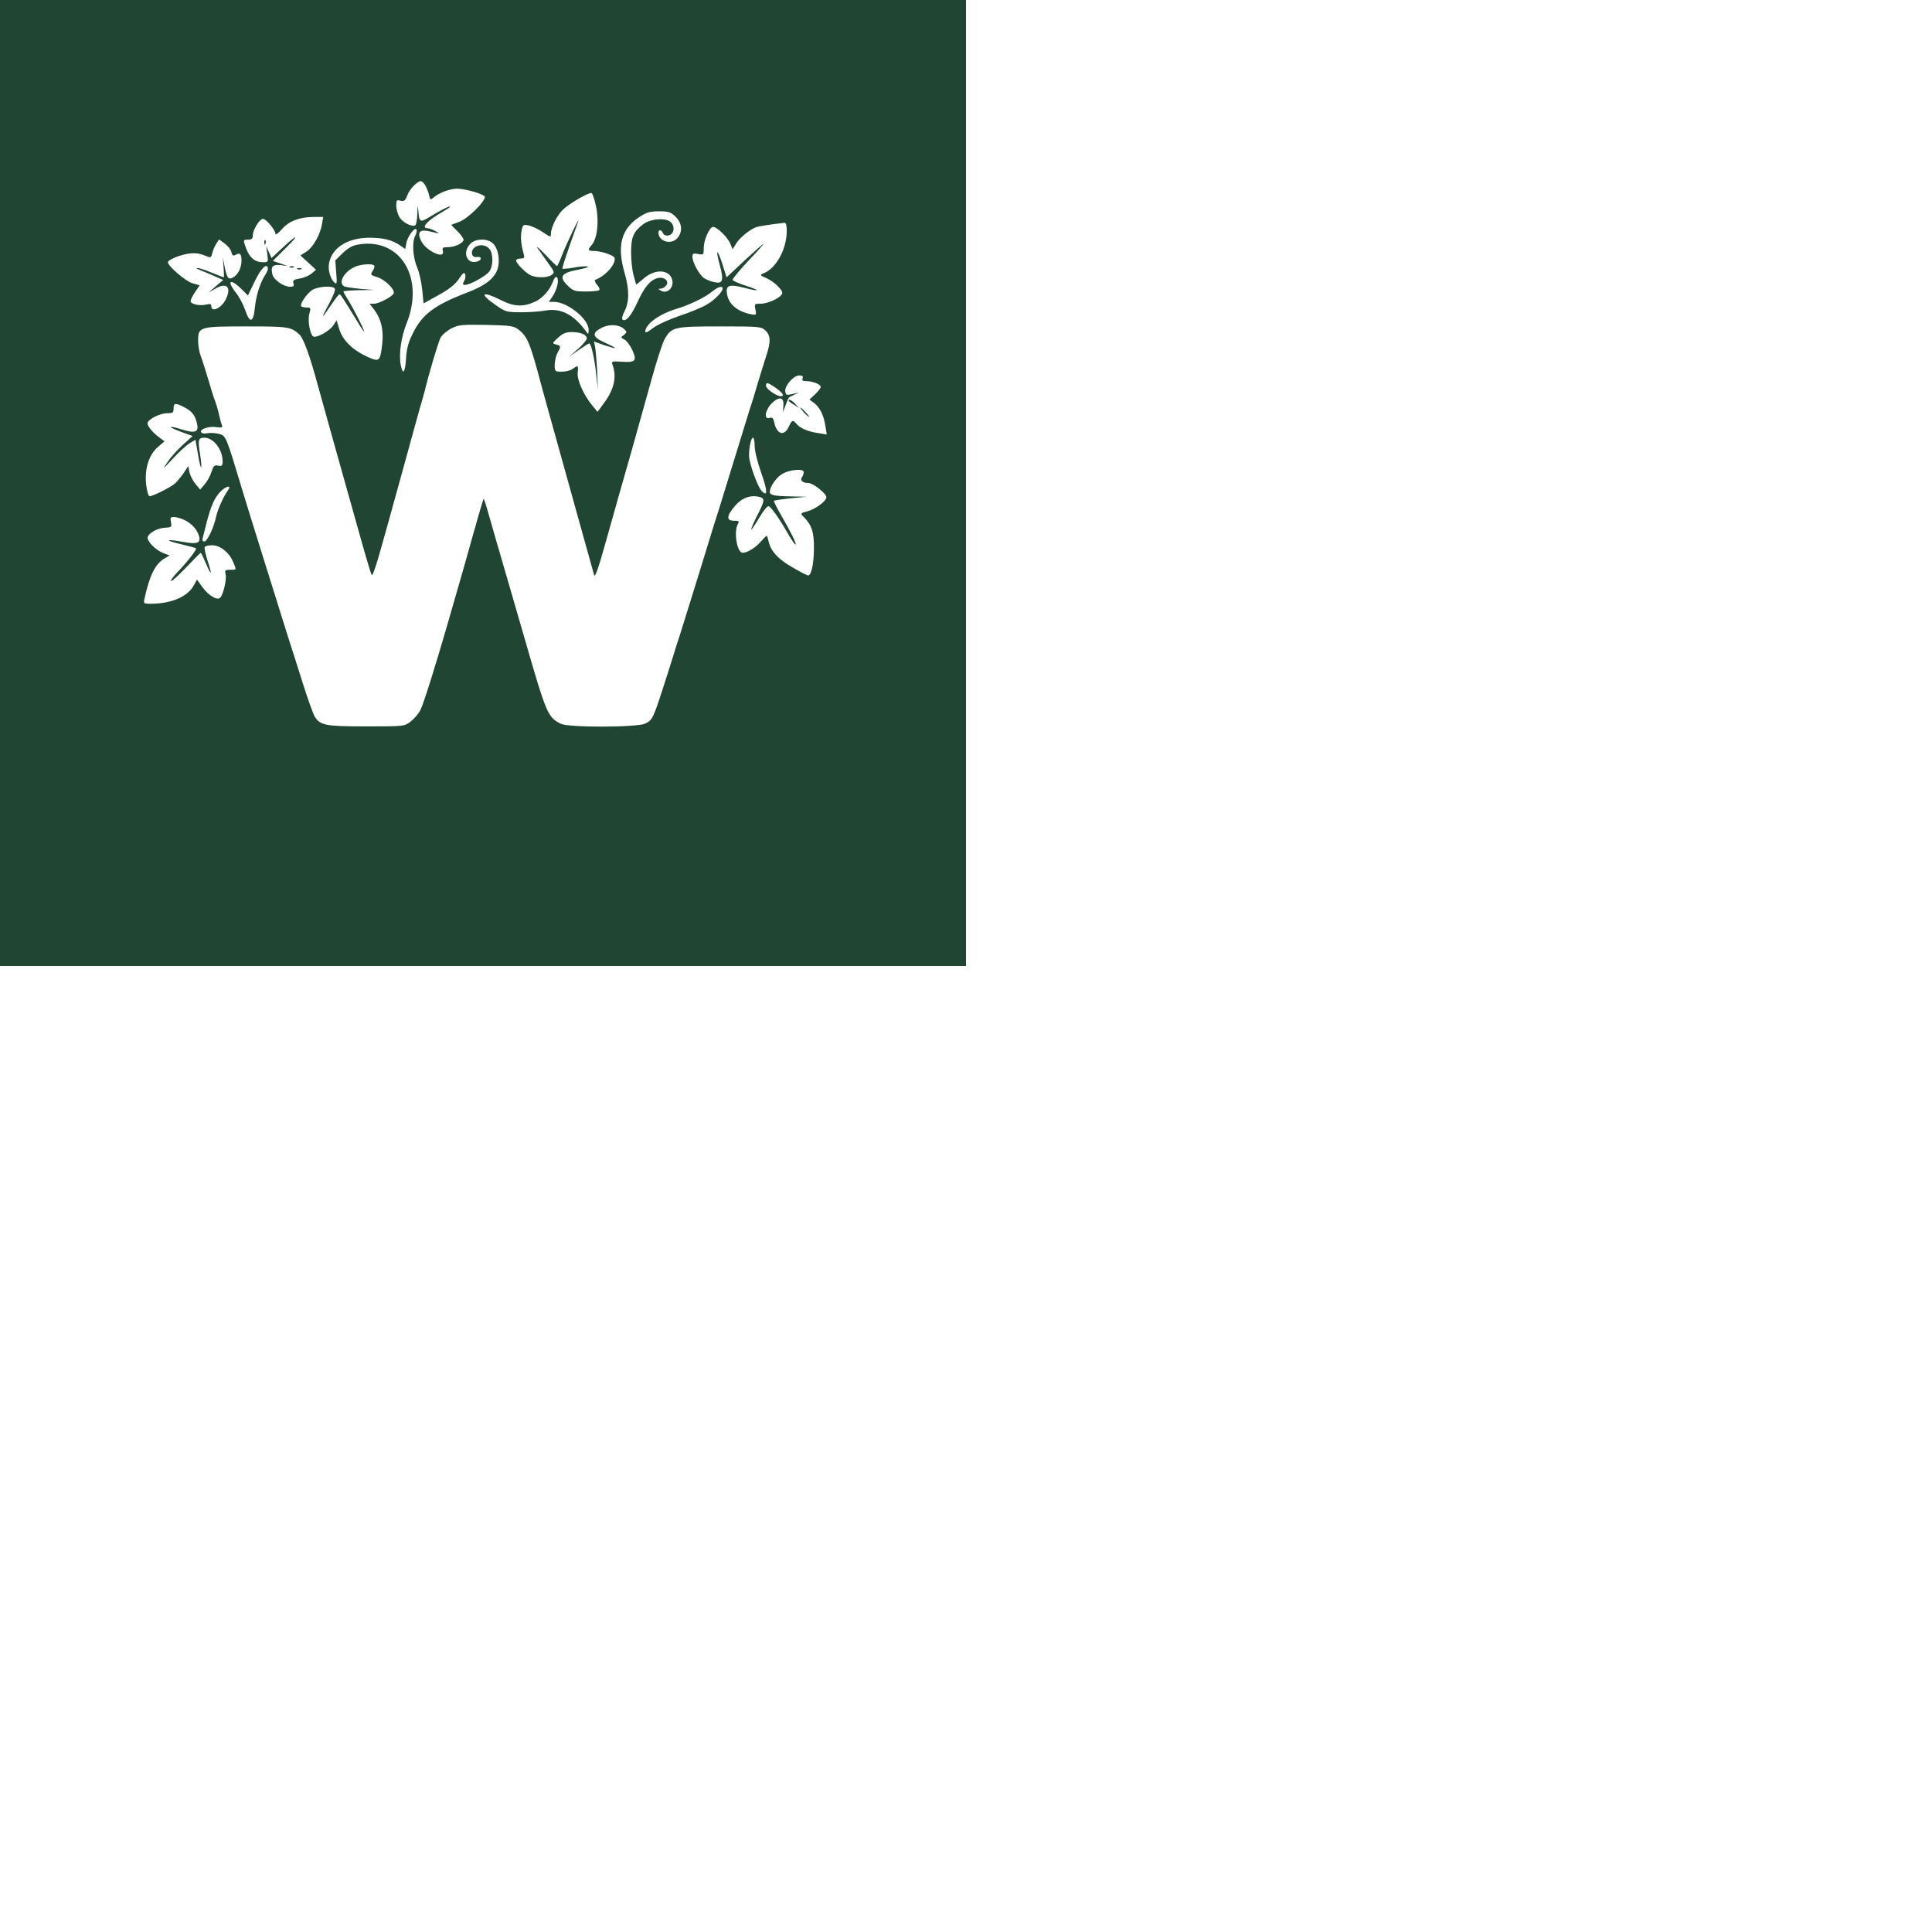
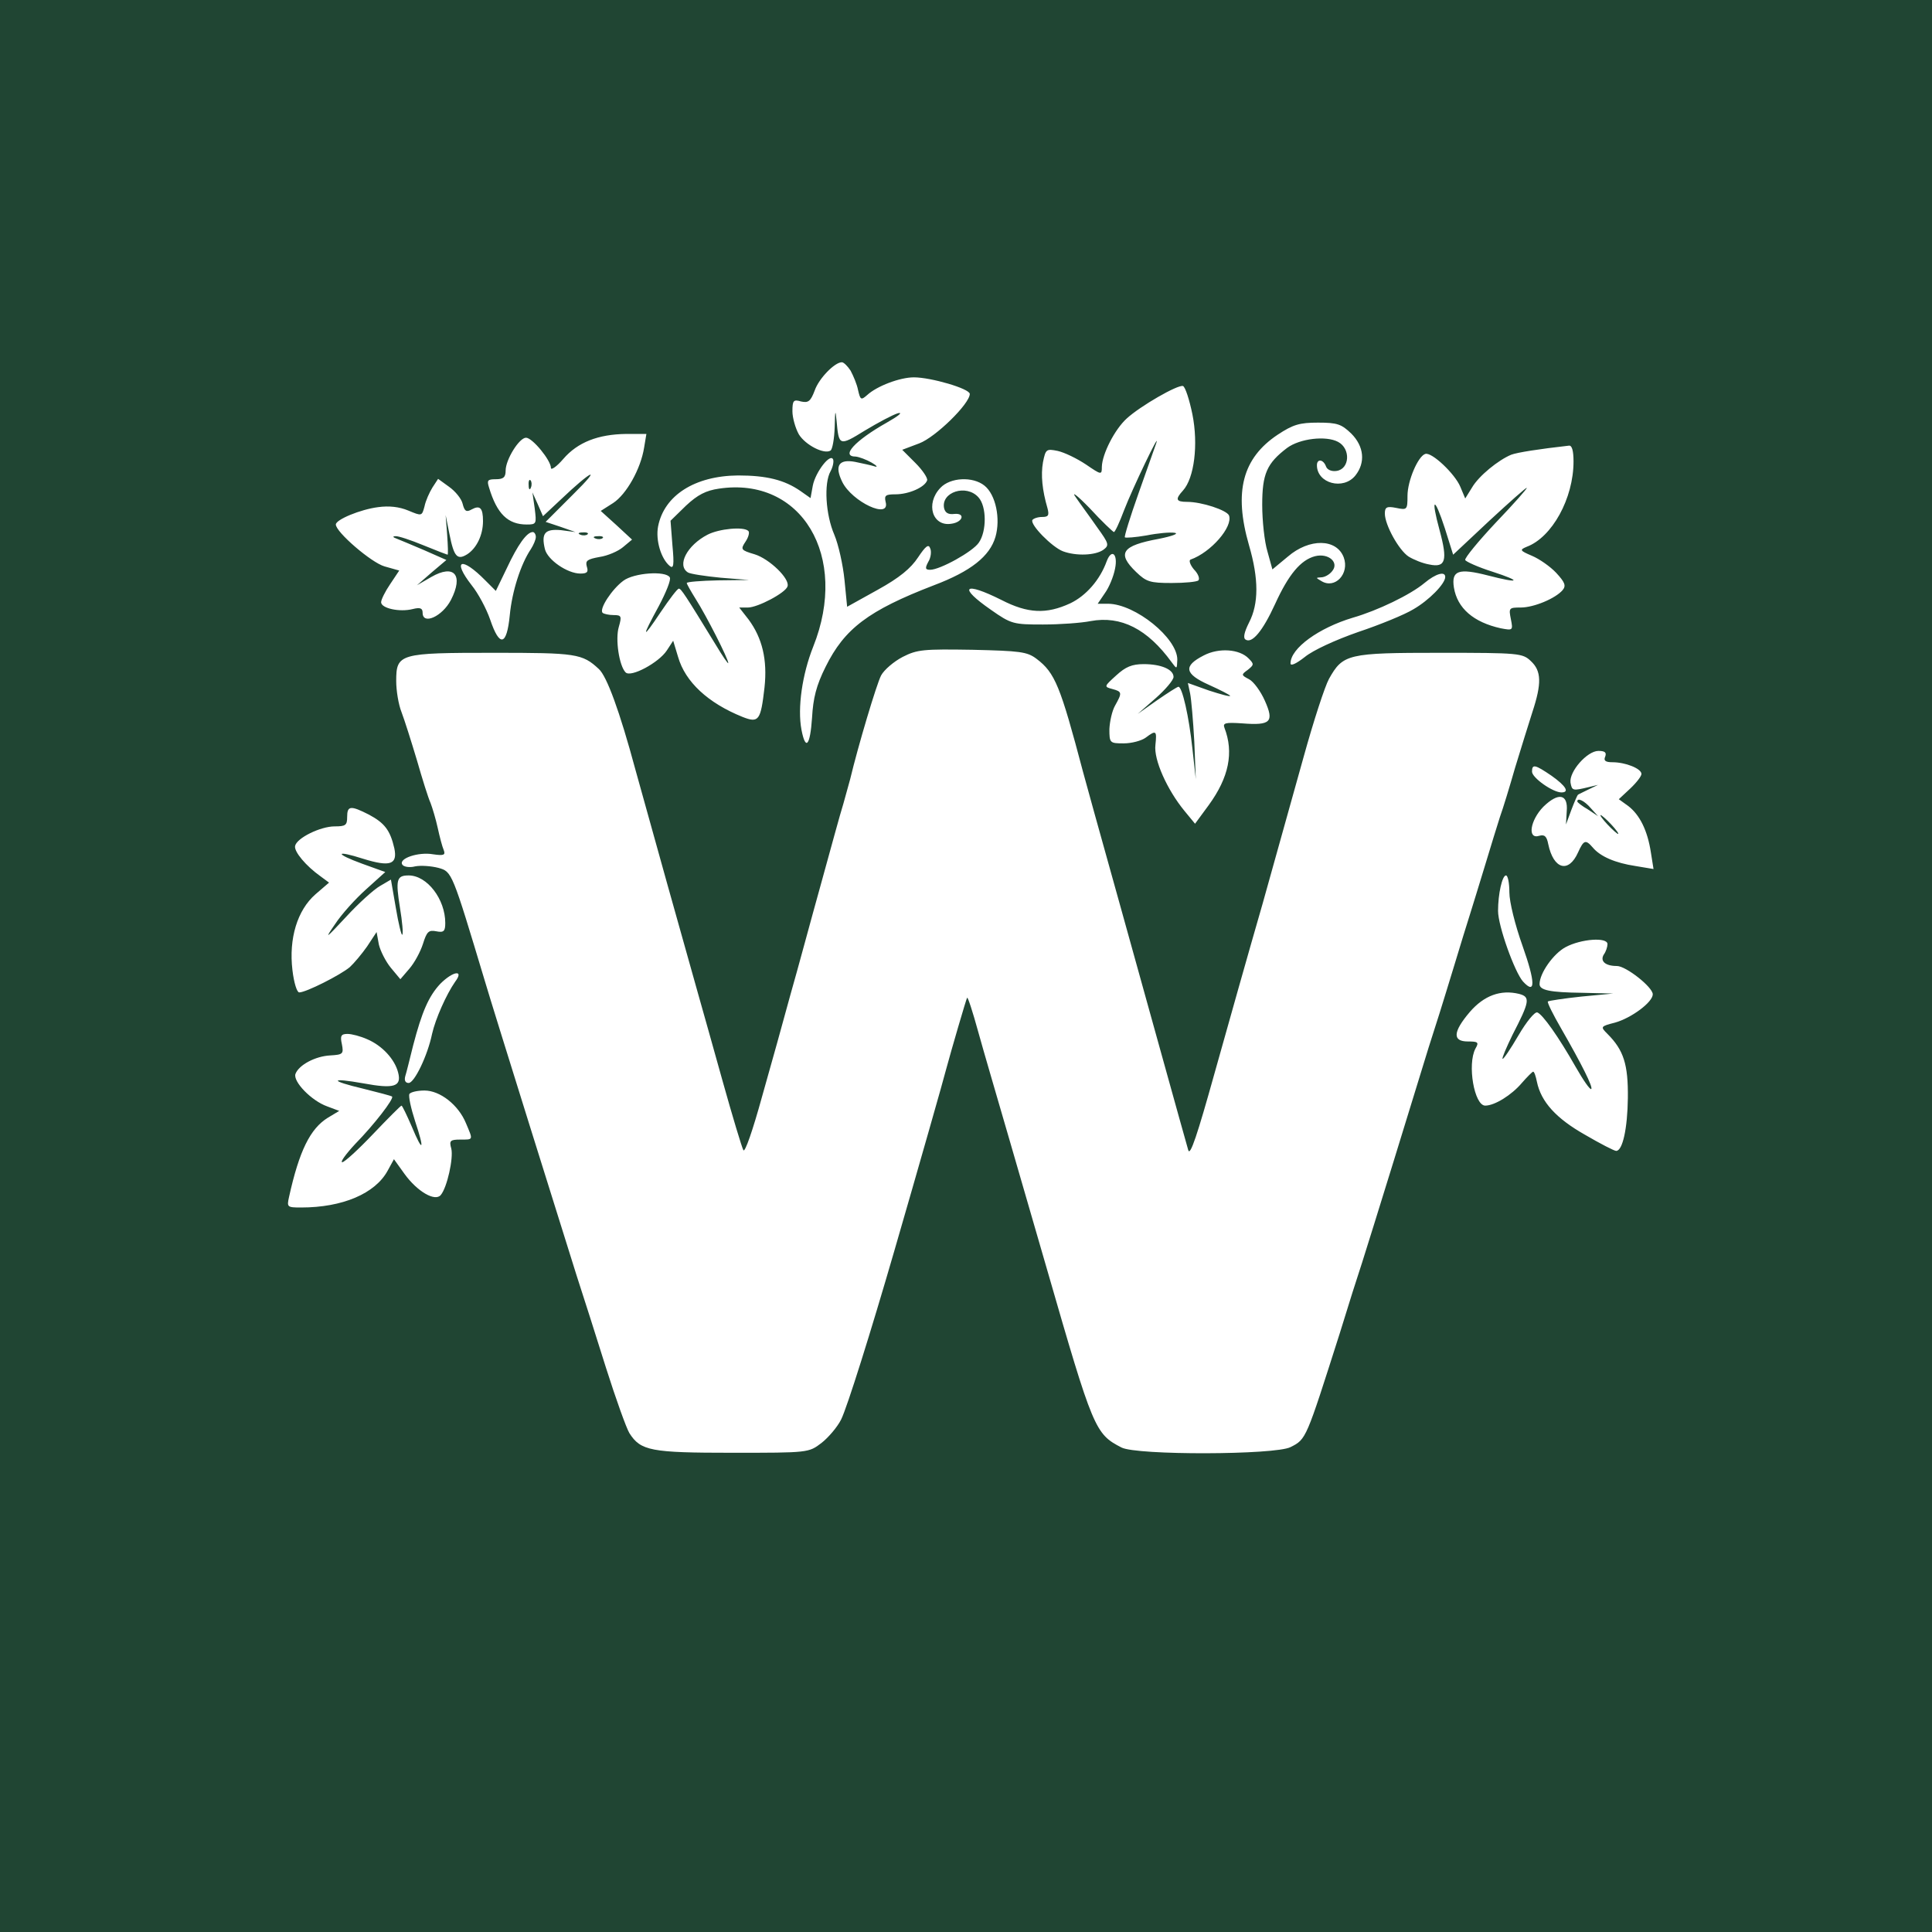
<svg xmlns="http://www.w3.org/2000/svg" version="1.0" width="192" height="192" viewBox="0 0 1024 1024" preserveAspectRatio="xMidYMid meet">
  <rect width="1024" height="1024" fill="#ffffff" />
-   <g transform="translate(0,512) scale(0.1,-0.1)" fill="#204533" stroke="none">
+   <g transform="translate(0,1024) scale(0.2,-0.2)" fill="#204533" stroke="none">
    <path d="M0 2560 l0 -2560 2560 0 2560 0 0 2560 0 2560 -2560 0 -2560 0 0 -2560z m2254 1578 c7 -13 17 -36 20 -52 6 -26 8 -27 24 -13 26 24 87 47 124 47 45 0 148 -30 148 -44 0 -26 -91 -115 -134 -131 l-45 -17 35 -35 c19 -19 33 -40 31 -46 -6 -18 -48 -37 -84 -37 -26 0 -30 -3 -26 -20 13 -48 -89 0 -115 53 -21 43 -9 61 34 53 19 -4 43 -9 52 -12 9 -3 6 2 -8 10 -14 8 -33 15 -42 16 -41 0 -3 42 82 90 30 17 44 28 30 25 -14 -4 -53 -25 -88 -46 -68 -42 -69 -41 -75 26 -3 32 -4 28 -5 -17 -1 -31 -6 -59 -11 -62 -17 -11 -67 15 -84 43 -9 16 -17 44 -17 61 0 29 3 32 23 26 19 -4 25 0 36 29 11 32 53 75 72 75 5 0 15 -10 23 -22z m906 -116 c16 -80 5 -169 -25 -202 -21 -23 -19 -30 11 -30 39 0 105 -22 111 -36 11 -30 -48 -98 -102 -117 -5 -2 -1 -14 9 -26 11 -11 16 -24 12 -29 -4 -4 -36 -7 -71 -7 -57 0 -67 3 -94 29 -52 50 -38 70 60 88 35 7 54 14 42 16 -12 2 -45 -1 -75 -7 -29 -5 -55 -7 -57 -5 -2 2 14 54 36 116 22 62 43 122 47 133 14 41 -64 -122 -85 -177 -12 -32 -24 -58 -27 -58 -2 0 -32 28 -64 63 -33 34 -50 47 -37 29 13 -19 39 -54 57 -80 31 -43 32 -47 16 -59 -21 -15 -72 -17 -107 -4 -29 11 -88 71 -81 83 3 4 14 8 26 8 16 0 19 4 14 23 -14 48 -18 88 -12 122 7 35 9 36 39 30 18 -4 51 -20 75 -36 41 -28 42 -28 42 -6 1 34 34 99 66 128 36 33 135 90 149 86 6 -2 17 -36 25 -75z m421 -51 c34 -34 38 -77 11 -111 -32 -40 -102 -21 -102 27 0 18 17 16 24 -3 3 -9 15 -14 28 -12 35 5 38 59 4 77 -32 17 -101 9 -135 -16 -54 -41 -66 -69 -66 -151 0 -42 6 -98 14 -124 l13 -47 41 34 c57 49 129 48 148 -2 16 -43 -23 -85 -59 -63 -15 9 -16 9 -1 10 9 0 22 7 29 16 20 23 -9 49 -45 40 -38 -10 -70 -48 -106 -127 -33 -72 -61 -105 -78 -94 -7 4 -4 19 9 45 26 50 26 116 0 205 -41 142 -17 231 76 293 41 27 58 32 107 32 51 0 62 -4 88 -29z m-1874 -37 c-9 -57 -47 -124 -82 -147 l-33 -21 42 -38 41 -38 -24 -20 c-13 -11 -41 -23 -62 -26 -33 -6 -38 -10 -34 -25 5 -15 1 -19 -17 -19 -34 0 -87 36 -94 65 -10 42 0 54 43 50 l38 -5 -40 14 -39 13 74 74 c77 76 49 64 -34 -15 l-47 -44 -14 32 -14 31 6 -42 c5 -41 5 -43 -21 -43 -50 0 -79 28 -100 98 -6 19 -4 22 18 22 20 0 26 5 26 23 0 29 36 87 54 87 17 0 66 -60 66 -80 0 -7 15 3 33 24 38 44 92 65 166 66 l54 0 -6 -36z m2463 -37 c0 -98 -57 -201 -124 -226 -19 -8 -19 -10 14 -24 19 -8 48 -28 64 -45 23 -25 27 -34 17 -46 -19 -22 -76 -46 -111 -46 -31 0 -32 -1 -26 -31 6 -30 5 -30 -27 -24 -72 16 -115 53 -124 108 -7 45 12 52 90 32 85 -22 92 -16 12 10 -38 12 -71 27 -72 31 -2 5 35 50 81 99 47 49 84 91 82 92 -1 2 -46 -38 -99 -87 l-96 -90 -22 70 c-28 86 -38 83 -14 -5 22 -81 16 -100 -27 -91 -18 3 -42 13 -55 21 -26 17 -63 84 -63 114 0 17 5 20 30 15 29 -6 30 -5 30 32 0 40 28 105 47 111 17 6 79 -53 93 -87 l13 -31 18 29 c18 31 70 73 104 87 16 6 73 15 153 24 8 1 12 -14 12 -42z m-1969 -26 c-18 -32 -13 -115 10 -168 11 -26 23 -80 27 -120 l7 -71 81 45 c58 32 88 57 107 86 20 30 28 36 32 24 4 -8 2 -25 -5 -36 -9 -17 -8 -21 5 -21 26 0 113 48 129 72 21 30 21 96 -1 120 -32 36 -100 14 -91 -29 3 -12 11 -17 27 -15 30 3 23 -22 -8 -26 -50 -8 -69 53 -29 95 26 28 86 31 117 6 30 -24 43 -88 29 -136 -15 -51 -65 -91 -163 -128 -174 -67 -237 -115 -287 -216 -25 -50 -33 -83 -36 -135 -5 -74 -17 -89 -28 -32 -11 58 2 147 31 220 96 240 -31 452 -250 419 -34 -5 -56 -16 -87 -45 l-41 -40 5 -65 c5 -53 3 -63 -7 -55 -23 19 -38 68 -31 105 16 82 97 134 212 135 76 0 123 -12 165 -41 l27 -19 6 33 c7 36 47 88 54 69 2 -6 -1 -20 -7 -31z m-975 -86 c5 -20 10 -23 24 -15 22 12 30 4 30 -31 0 -37 -17 -72 -42 -88 -26 -16 -35 -7 -47 54 l-10 50 4 -52 c2 -29 3 -53 1 -53 -1 0 -30 11 -64 25 -34 14 -67 25 -74 24 -8 0 -7 -3 2 -6 8 -3 41 -17 74 -31 l59 -26 -39 -33 -39 -34 38 22 c61 35 86 5 52 -61 -23 -44 -75 -67 -75 -34 0 12 -6 15 -26 10 -35 -9 -84 2 -84 18 0 7 11 29 24 48 l24 36 -39 11 c-35 10 -129 91 -129 111 0 13 65 40 112 46 29 4 56 1 80 -9 36 -15 36 -15 43 11 3 15 13 37 21 50 l15 23 29 -21 c17 -12 33 -32 36 -45z m757 -72 c4 -3 1 -16 -7 -28 -14 -21 -13 -23 24 -34 39 -12 94 -65 87 -85 -5 -17 -79 -56 -105 -56 l-23 0 25 -32 c36 -49 50 -106 42 -180 -10 -87 -15 -95 -58 -78 -92 37 -152 93 -171 159 l-13 43 -17 -26 c-21 -32 -95 -72 -109 -58 -17 17 -28 88 -18 121 8 28 7 31 -14 31 -12 0 -26 3 -29 6 -10 10 25 63 55 85 28 21 112 27 123 9 4 -6 -10 -40 -29 -76 -47 -86 -45 -91 5 -16 23 34 44 62 48 62 6 0 16 -15 98 -149 18 -30 33 -52 33 -48 0 11 -58 125 -86 169 -13 21 -24 40 -24 43 0 3 37 6 83 7 l82 1 -75 6 c-41 4 -81 10 -87 14 -30 19 -2 72 52 100 31 16 96 22 108 10z m-563 -16 c0 -7 -6 -21 -13 -32 -27 -40 -50 -112 -56 -175 -8 -82 -27 -86 -52 -12 -10 29 -32 70 -49 91 -53 68 -27 77 36 13 l28 -28 29 60 c29 62 53 96 69 96 4 0 8 -6 8 -13z m1535 -84 c-4 -21 -16 -50 -27 -65 l-19 -28 28 0 c72 -1 183 -91 183 -148 -1 -26 -1 -26 -15 -7 -64 88 -134 124 -215 109 -25 -5 -82 -9 -126 -9 -78 0 -84 1 -138 39 -88 61 -72 76 28 26 70 -36 119 -38 182 -9 42 20 79 62 97 112 13 34 30 19 22 -20z m875 -22 c0 -18 -43 -62 -85 -86 -23 -14 -89 -41 -146 -60 -60 -21 -119 -48 -141 -66 -23 -18 -38 -25 -38 -17 0 40 75 94 165 121 66 19 153 61 190 92 30 25 55 32 55 16z m-1083 -217 c49 -37 63 -72 123 -299 9 -33 37 -135 100 -360 23 -82 71 -256 107 -385 36 -129 68 -245 72 -258 5 -17 24 40 70 205 35 125 92 327 127 448 34 121 83 297 109 390 26 94 56 186 67 206 37 66 50 69 294 69 210 0 219 -1 241 -22 28 -26 29 -59 4 -135 -10 -32 -31 -98 -46 -148 -14 -49 -32 -108 -40 -130 -7 -22 -25 -80 -40 -130 -15 -49 -33 -108 -40 -130 -7 -22 -25 -80 -40 -130 -15 -49 -33 -108 -40 -130 -7 -22 -20 -63 -29 -91 -31 -102 -157 -510 -176 -569 -11 -33 -38 -118 -60 -190 -89 -279 -88 -279 -130 -300 -41 -21 -408 -22 -448 -1 -70 36 -75 48 -197 471 -24 83 -69 238 -100 345 -31 107 -69 236 -83 287 -14 51 -27 91 -29 89 -2 -2 -42 -139 -56 -191 -4 -17 -72 -256 -137 -480 -62 -214 -125 -415 -141 -447 -10 -20 -34 -48 -52 -62 -34 -26 -35 -26 -236 -26 -216 0 -243 5 -273 52 -8 13 -36 91 -62 173 -26 83 -61 193 -78 245 -32 102 -221 705 -243 780 -87 289 -87 290 -123 300 -19 5 -47 7 -62 4 -15 -4 -31 -1 -34 5 -10 16 43 34 82 27 28 -4 33 -2 28 11 -4 9 -11 36 -16 59 -5 23 -14 53 -19 66 -6 13 -22 64 -36 113 -15 50 -33 107 -41 128 -8 20 -14 57 -14 82 0 73 8 75 258 75 219 0 235 -2 279 -43 21 -19 55 -111 97 -267 25 -91 145 -520 165 -590 10 -36 40 -141 66 -235 26 -93 51 -176 55 -183 4 -8 25 53 49 140 24 84 58 207 76 273 19 66 54 197 80 290 26 94 52 190 60 215 7 25 15 54 18 65 21 88 70 252 82 275 8 15 34 37 57 49 39 20 56 21 185 19 126 -3 145 -5 170 -24z m562 1 c15 -15 14 -17 -2 -30 -18 -13 -18 -14 3 -25 12 -6 31 -32 42 -57 25 -56 16 -66 -60 -60 -45 3 -52 1 -47 -12 25 -65 12 -131 -42 -205 l-36 -49 -28 34 c-46 56 -82 136 -77 175 4 38 2 40 -26 19 -11 -8 -37 -15 -58 -15 -37 0 -38 1 -38 38 1 20 7 48 15 62 19 34 19 37 -7 44 -23 6 -22 7 10 36 25 23 42 30 73 30 46 0 79 -14 79 -34 0 -8 -21 -33 -47 -56 l-48 -42 51 36 c29 20 54 36 57 36 10 0 28 -79 37 -164 l9 -81 -4 100 c-3 55 -8 112 -11 127 l-6 28 56 -20 c31 -10 56 -17 56 -14 0 2 -25 15 -56 29 -65 29 -69 50 -14 78 40 21 95 17 119 -8z m945 -260 c-5 -11 1 -15 19 -15 35 0 77 -17 77 -31 0 -6 -13 -23 -30 -39 l-30 -28 25 -18 c30 -23 51 -64 60 -123 l7 -44 -48 8 c-53 8 -93 25 -113 49 -19 22 -24 20 -39 -13 -25 -56 -65 -45 -79 22 -4 21 -10 26 -24 22 -32 -10 -24 41 11 77 40 39 66 34 62 -12 l-2 -35 14 38 c8 21 16 40 18 41 1 1 14 7 28 14 l25 12 -25 -6 c-42 -10 -44 -10 -48 12 -4 29 44 84 74 84 17 0 22 -4 18 -15z m-142 -51 c38 -27 48 -44 26 -44 -23 0 -78 39 -78 55 0 21 8 19 52 -11z m-3134 -103 c41 -22 56 -41 67 -89 9 -43 -11 -50 -82 -28 -75 24 -77 14 -3 -13 l61 -22 -51 -46 c-28 -25 -65 -66 -82 -92 -29 -42 -26 -40 29 19 33 36 74 73 90 82 l29 17 13 -75 c7 -42 15 -74 17 -71 3 2 0 35 -6 71 -12 75 -9 86 23 86 49 0 97 -63 97 -126 0 -22 -4 -26 -24 -22 -20 4 -25 -1 -35 -33 -7 -22 -23 -51 -36 -66 l-24 -28 -25 30 c-14 17 -28 45 -32 62 l-6 33 -25 -38 c-14 -20 -35 -45 -46 -55 -25 -21 -116 -67 -134 -67 -6 0 -14 25 -18 59 -10 84 13 159 61 201 l36 31 -23 17 c-38 27 -70 65 -67 80 4 21 67 52 105 52 29 0 33 3 33 25 0 30 9 31 58 6z m3022 -206 c0 -25 15 -86 35 -142 34 -96 35 -131 1 -94 -22 25 -66 147 -66 187 0 45 11 94 21 94 5 0 9 -20 9 -45z m260 -137 c0 -7 -4 -20 -10 -28 -10 -17 4 -30 35 -30 24 0 95 -56 95 -75 0 -21 -57 -63 -100 -75 -39 -10 -39 -11 -20 -30 43 -43 55 -81 54 -170 -1 -81 -14 -140 -31 -140 -5 0 -42 19 -83 43 -76 43 -116 87 -127 140 -3 15 -7 27 -10 27 -2 0 -16 -14 -30 -30 -27 -32 -72 -60 -97 -60 -29 0 -48 109 -26 151 10 17 7 19 -20 19 -41 0 -40 25 5 78 38 44 82 60 131 48 30 -8 28 -20 -18 -109 -16 -33 -28 -61 -26 -63 2 -2 21 26 42 62 21 36 43 63 50 61 14 -5 56 -64 102 -145 20 -35 38 -61 41 -58 5 5 -25 65 -79 159 -22 38 -38 70 -36 73 3 2 42 8 89 13 l84 8 -82 2 c-86 1 -113 7 -113 23 0 29 37 81 69 98 41 22 111 27 111 8z m-3054 -100 c-23 -33 -52 -98 -61 -138 -12 -58 -47 -130 -62 -130 -9 0 -12 7 -9 18 3 9 12 46 21 82 23 88 41 130 72 163 34 34 64 38 39 5z m-233 -152 c40 -17 73 -53 82 -88 10 -38 -11 -44 -92 -29 -90 16 -90 7 -1 -14 40 -10 75 -19 77 -21 6 -5 -47 -74 -98 -126 -25 -27 -40 -48 -34 -48 6 0 43 34 82 75 39 41 73 75 75 75 2 0 14 -25 27 -55 30 -72 35 -64 9 14 -11 34 -18 66 -15 72 4 5 21 9 40 9 41 0 90 -38 110 -87 19 -45 20 -43 -15 -43 -27 0 -30 -3 -24 -24 6 -25 -11 -103 -28 -123 -15 -18 -62 9 -96 56 l-28 39 -17 -31 c-33 -60 -119 -97 -229 -97 -37 0 -38 1 -32 28 27 122 56 181 103 210 l30 18 -32 12 c-42 15 -91 66 -84 86 9 24 53 47 92 49 34 2 36 4 31 30 -5 22 -2 27 15 27 11 0 34 -6 52 -14z" />
    <path d="M1401 3834 c0 -11 3 -14 6 -6 3 7 2 16 -1 19 -3 4 -6 -2 -5 -13z" />
    <path d="M1538 3703 c7 -3 16 -2 19 1 4 3 -2 6 -13 5 -11 0 -14 -3 -6 -6z" />
    <path d="M1578 3693 c7 -3 16 -2 19 1 4 3 -2 6 -13 5 -11 0 -14 -3 -6 -6z" />
    <path d="M4180 2996 c0 -2 12 -12 28 -21 l27 -18 -19 21 c-17 20 -36 29 -36 18z" />
    <path d="M4260 2935 c13 -14 26 -25 28 -25 3 0 -5 11 -18 25 -13 14 -26 25 -28 25 -3 0 5 -11 18 -25z" />
  </g>
</svg>
